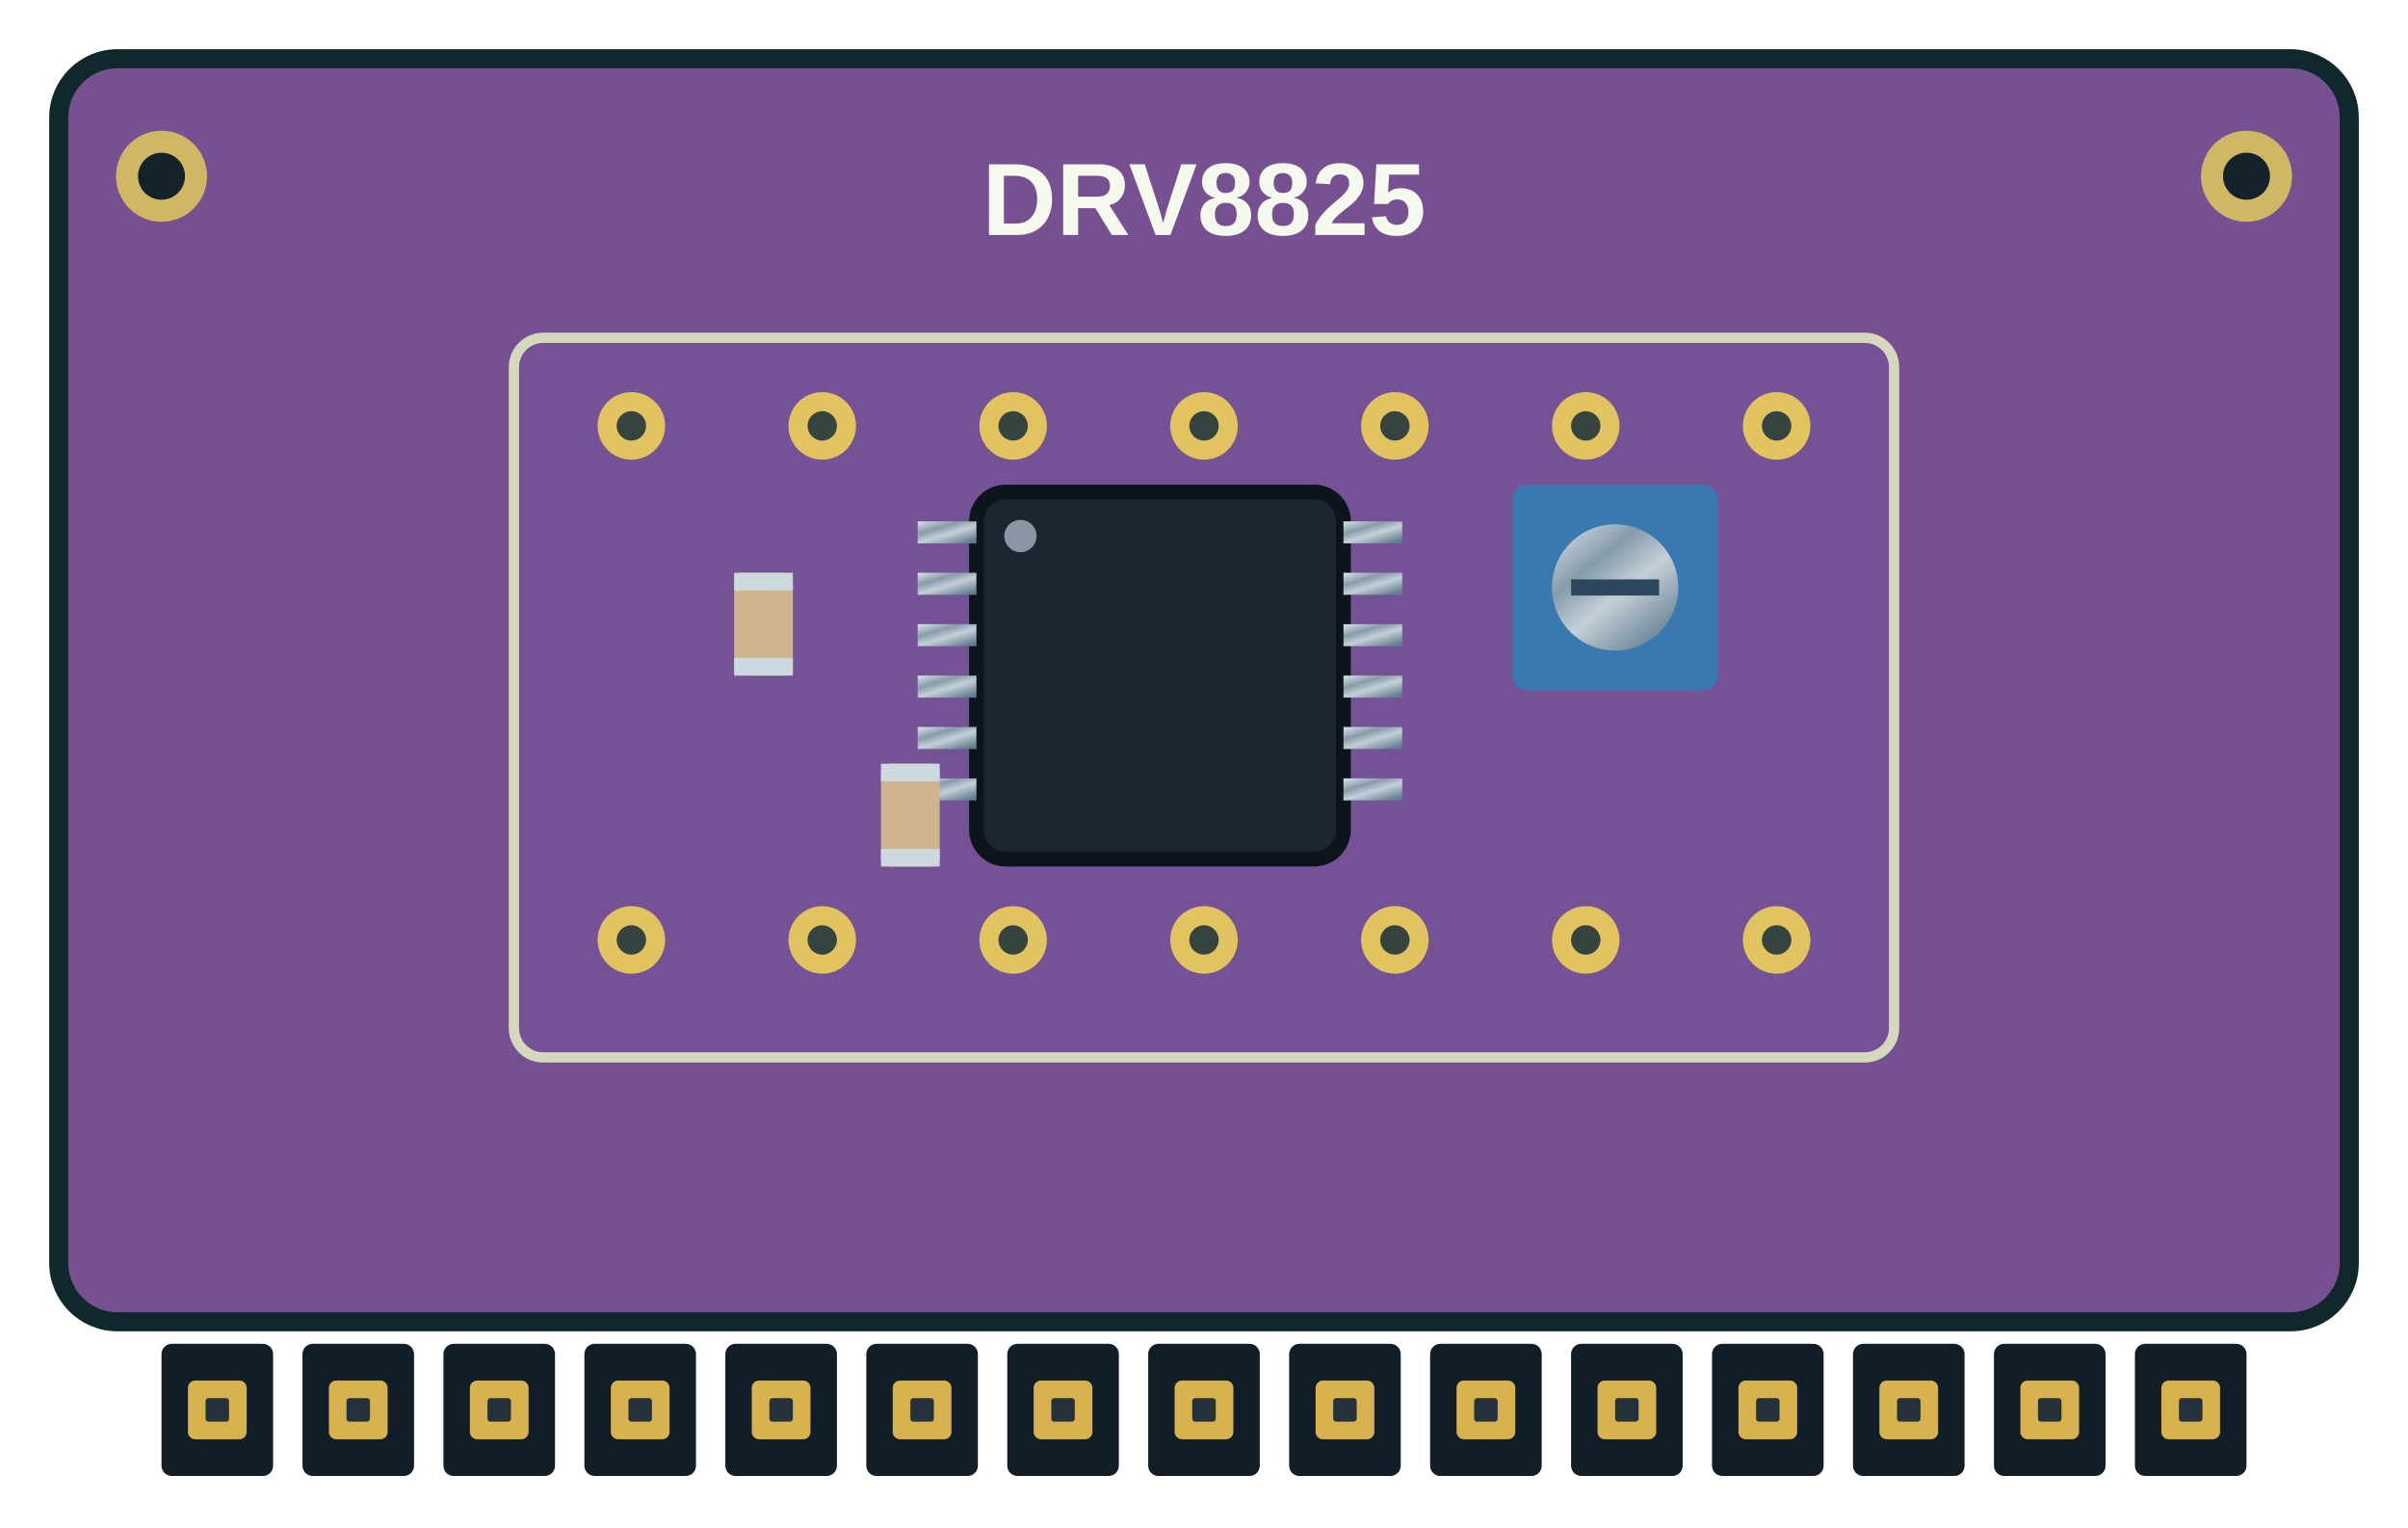
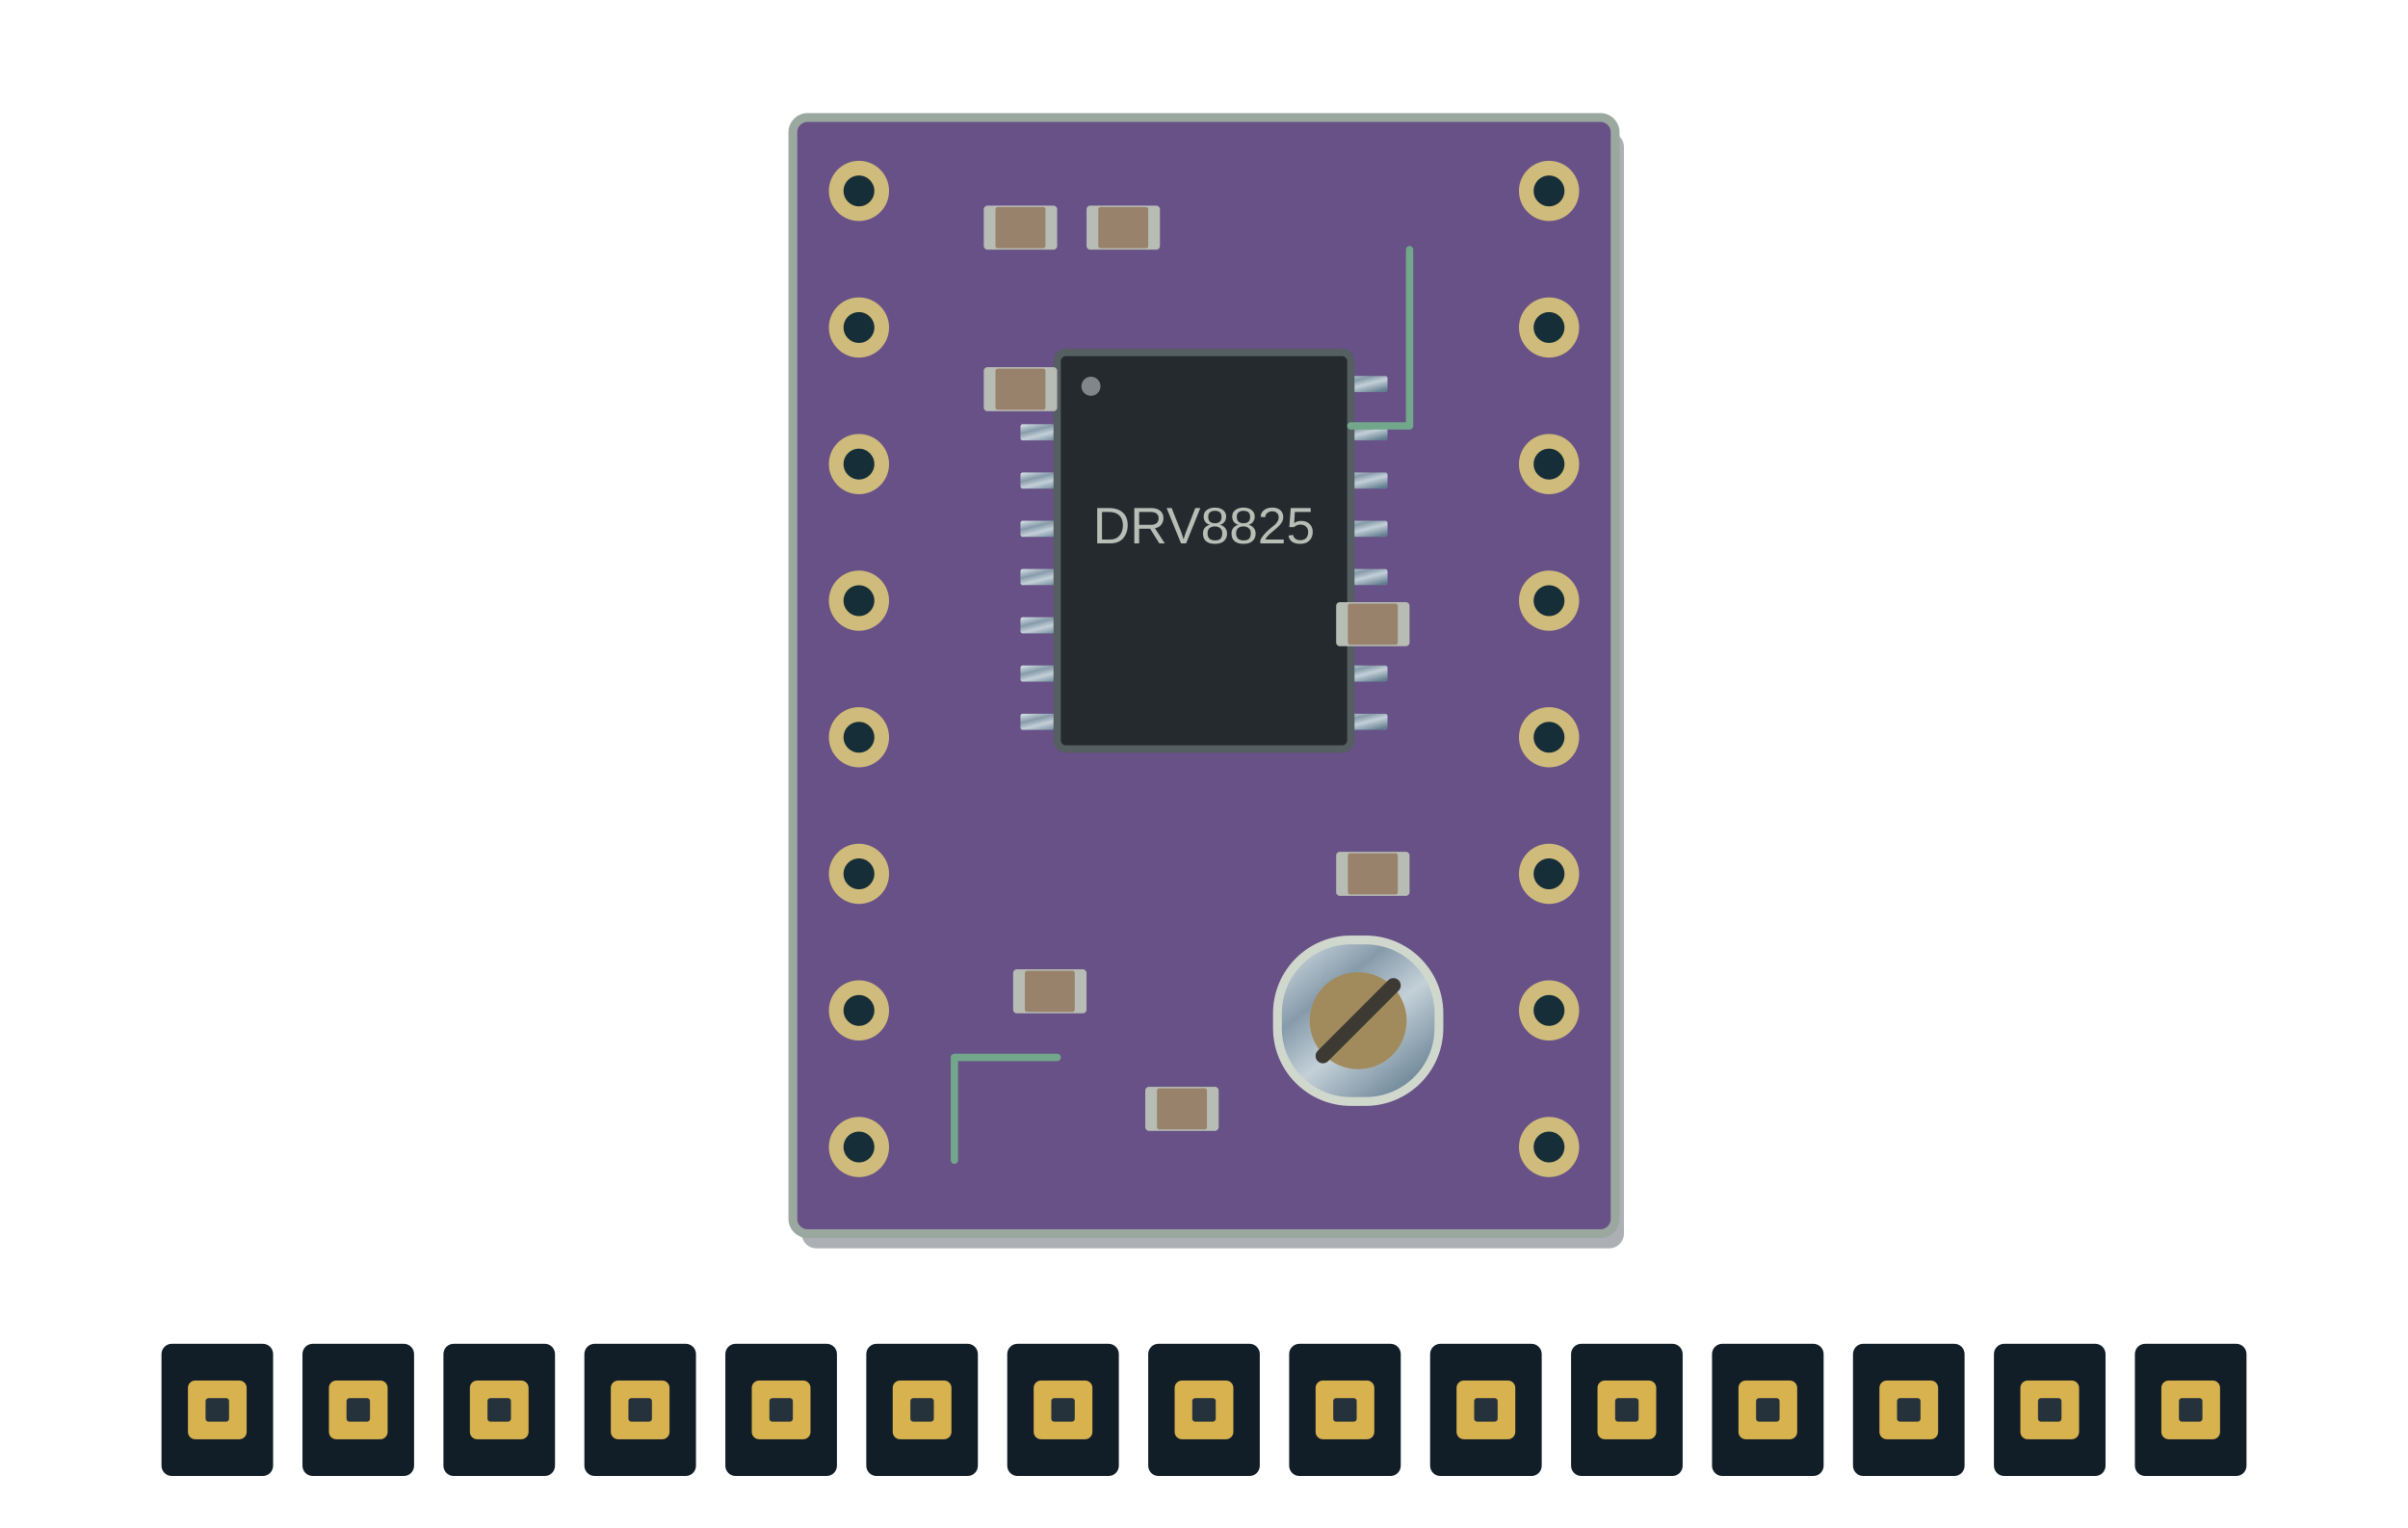
<svg xmlns="http://www.w3.org/2000/svg" width="164" height="104" viewBox="0 0 164 104">
  <defs>
    <linearGradient id="clear-epoxy" x2="1" y2=".2">
      <stop stop-color="#d6e9ec" stop-opacity=".8" />
      <stop offset=".35" stop-color="#eef9fc" stop-opacity=".55" />
      <stop offset=".7" stop-color="#a6c1cb" stop-opacity=".65" />
      <stop offset="1" stop-color="#607c8c" stop-opacity=".9" />
    </linearGradient>
    <linearGradient id="black-plastic" x2="1" y2="0">
      <stop stop-color="#131c23" />
      <stop offset=".4" stop-color="#46515b" />
      <stop offset="1" stop-color="#152029" />
    </linearGradient>
    <linearGradient id="metal" x2=".8" y2="1">
      <stop stop-color="#dce5e9" />
      <stop offset=".35" stop-color="#869baa" />
      <stop offset=".6" stop-color="#c4d0d8" />
      <stop offset="1" stop-color="#637e90" />
    </linearGradient>
    <linearGradient id="cap" x2=".3" y2="1">
      <stop stop-color="#748a99" />
      <stop offset="1" stop-color="#17232e" />
    </linearGradient>
    <linearGradient id="green" x2="0" y2="1">
      <stop stop-color="#28765c" />
      <stop offset="1" stop-color="#164c3b" />
    </linearGradient>
    <radialGradient id="lens" cx=".3" cy=".25">
      <stop stop-color="#f1fcff" />
      <stop offset=".35" stop-color="#b9dfed" stop-opacity=".9" />
      <stop offset="1" stop-color="#688f9d" stop-opacity=".8" />
    </radialGradient>
  </defs>
-   <rect x="4" y="4" width="156" height="86" rx="4" fill="#765091" stroke="#10282b" stroke-width="1.3" />
-   <circle cx="11" cy="12" r="3.1" fill="#d0b763" />
-   <circle cx="11" cy="12" r="1.6" fill="#14232a" />
-   <circle cx="153" cy="12" r="3.1" fill="#d0b763" />
-   <circle cx="153" cy="12" r="1.6" fill="#14232a" />
-   <g>
-     <rect x="35" y="23" width="94" height="49" rx="2" fill="#755295" stroke="#d6d8bd" stroke-width=".7" />
-     <rect x="66.5" y="33.5" width="25" height="25" rx="2" fill="#1b2630" stroke="#0c151c" stroke-width="1" />
-     <rect x="62.5" y="35.5" width="4" height="1.5" rx="0" fill="url(#metal)" />
-     <rect x="91.5" y="35.5" width="4" height="1.5" rx="0" fill="url(#metal)" />
-     <rect x="62.5" y="39" width="4" height="1.5" rx="0" fill="url(#metal)" />
-     <rect x="91.5" y="39" width="4" height="1.5" rx="0" fill="url(#metal)" />
-     <rect x="62.5" y="42.5" width="4" height="1.5" rx="0" fill="url(#metal)" />
-     <rect x="91.5" y="42.5" width="4" height="1.5" rx="0" fill="url(#metal)" />
-     <rect x="62.5" y="46" width="4" height="1.5" rx="0" fill="url(#metal)" />
-     <rect x="91.5" y="46" width="4" height="1.5" rx="0" fill="url(#metal)" />
-     <rect x="62.5" y="49.5" width="4" height="1.5" rx="0" fill="url(#metal)" />
-     <rect x="91.5" y="49.5" width="4" height="1.5" rx="0" fill="url(#metal)" />
-     <rect x="62.5" y="53" width="4" height="1.5" rx="0" fill="url(#metal)" />
-     <rect x="91.5" y="53" width="4" height="1.5" rx="0" fill="url(#metal)" />
-     <circle cx="69.5" cy="36.5" r="1.1" fill="#8996a3" />
-     <rect x="103" y="33" width="14" height="14" rx="1" fill="#3979b0" />
-     <circle cx="110" cy="40" r="4.3" fill="url(#metal)" />
-     <path d="M107 40L113 40" fill="none" stroke="#2d485e" stroke-width="1.1" />
-     <circle cx="43" cy="29" r="2.3" fill="#e1c360" />
-     <circle cx="43" cy="29" r="1" fill="#35443f" />
-     <circle cx="56" cy="29" r="2.3" fill="#e1c360" />
-     <circle cx="56" cy="29" r="1" fill="#35443f" />
-     <circle cx="69" cy="29" r="2.3" fill="#e1c360" />
-     <circle cx="69" cy="29" r="1" fill="#35443f" />
-     <circle cx="82" cy="29" r="2.3" fill="#e1c360" />
-     <circle cx="82" cy="29" r="1" fill="#35443f" />
-     <circle cx="95" cy="29" r="2.3" fill="#e1c360" />
-     <circle cx="95" cy="29" r="1" fill="#35443f" />
-     <circle cx="108" cy="29" r="2.3" fill="#e1c360" />
-     <circle cx="108" cy="29" r="1" fill="#35443f" />
-     <circle cx="121" cy="29" r="2.3" fill="#e1c360" />
-     <circle cx="121" cy="29" r="1" fill="#35443f" />
-     <circle cx="43" cy="64" r="2.3" fill="#e1c360" />
-     <circle cx="43" cy="64" r="1" fill="#35443f" />
-     <circle cx="56" cy="64" r="2.3" fill="#e1c360" />
-     <circle cx="56" cy="64" r="1" fill="#35443f" />
-     <circle cx="69" cy="64" r="2.3" fill="#e1c360" />
-     <circle cx="69" cy="64" r="1" fill="#35443f" />
-     <circle cx="82" cy="64" r="2.3" fill="#e1c360" />
-     <circle cx="82" cy="64" r="1" fill="#35443f" />
-     <circle cx="95" cy="64" r="2.3" fill="#e1c360" />
-     <circle cx="95" cy="64" r="1" fill="#35443f" />
-     <circle cx="108" cy="64" r="2.3" fill="#e1c360" />
-     <circle cx="108" cy="64" r="1" fill="#35443f" />
-     <circle cx="121" cy="64" r="2.3" fill="#e1c360" />
-     <circle cx="121" cy="64" r="1" fill="#35443f" />
-     <rect x="50" y="39" width="4" height="7" rx="0.6" fill="#d0b48d" />
-     <rect x="50" y="39" width="4" height="1.2" rx="0" fill="#ced8df" />
-     <rect x="50" y="44.8" width="4" height="1.2" rx="0" fill="#ced8df" />
-     <rect x="60" y="52" width="4" height="7" rx="0.6" fill="#d0b48d" />
-     <rect x="60" y="52" width="4" height="1.2" rx="0" fill="#ced8df" />
-     <rect x="60" y="57.8" width="4" height="1.2" rx="0" fill="#ced8df" />
+   <g data-photo-body="drv8825" data-photo-body080="drv8825">
+     <rect x="54.6" y="9" width="56" height="76" fill="#101b26" rx="1" opacity=".35" />
+     <rect x="54" y="8" width="56" height="76" fill="#675186" rx="1" stroke="#9aa8a0" stroke-width=".6" />
+     <circle cx="58.5" cy="13" r="2.05" fill="#cfbb7b" />
+     <circle cx="58.5" cy="13" r="1.05" fill="#152e37" />
+     <circle cx="105.5" cy="13" r="2.05" fill="#cfbb7b" />
+     <circle cx="105.5" cy="13" r="1.05" fill="#152e37" />
+     <circle cx="58.5" cy="22.3" r="2.05" fill="#cfbb7b" />
+     <circle cx="58.5" cy="22.3" r="1.05" fill="#152e37" />
+     <circle cx="105.5" cy="22.3" r="2.05" fill="#cfbb7b" />
+     <circle cx="105.5" cy="22.3" r="1.05" fill="#152e37" />
+     <circle cx="58.5" cy="31.6" r="2.05" fill="#cfbb7b" />
+     <circle cx="58.5" cy="31.6" r="1.05" fill="#152e37" />
+     <circle cx="105.5" cy="31.6" r="2.05" fill="#cfbb7b" />
+     <circle cx="105.5" cy="31.6" r="1.05" fill="#152e37" />
+     <circle cx="58.5" cy="40.9" r="2.05" fill="#cfbb7b" />
+     <circle cx="58.5" cy="40.9" r="1.05" fill="#152e37" />
+     <circle cx="105.5" cy="40.9" r="2.05" fill="#cfbb7b" />
+     <circle cx="105.5" cy="40.9" r="1.05" fill="#152e37" />
+     <circle cx="58.5" cy="50.2" r="2.05" fill="#cfbb7b" />
+     <circle cx="58.5" cy="50.2" r="1.05" fill="#152e37" />
+     <circle cx="105.5" cy="50.2" r="2.05" fill="#cfbb7b" />
+     <circle cx="105.5" cy="50.2" r="1.05" fill="#152e37" />
+     <circle cx="58.5" cy="59.5" r="2.05" fill="#cfbb7b" />
+     <circle cx="58.5" cy="59.5" r="1.05" fill="#152e37" />
+     <circle cx="105.5" cy="59.5" r="2.05" fill="#cfbb7b" />
+     <circle cx="105.5" cy="59.5" r="1.05" fill="#152e37" />
+     <circle cx="58.5" cy="68.8" r="2.05" fill="#cfbb7b" />
+     <circle cx="58.5" cy="68.8" r="1.05" fill="#152e37" />
+     <circle cx="105.5" cy="68.8" r="2.05" fill="#cfbb7b" />
+     <circle cx="105.5" cy="68.8" r="1.05" fill="#152e37" />
+     <circle cx="58.5" cy="78.1" r="2.05" fill="#cfbb7b" />
+     <circle cx="58.5" cy="78.1" r="1.05" fill="#152e37" />
+     <circle cx="105.5" cy="78.1" r="2.05" fill="#cfbb7b" />
+     <circle cx="105.5" cy="78.1" r="1.05" fill="#152e37" />
+     <rect x="69.5" y="25.6" width="3.5" height="1.1" fill="url(#metal)" rx="0.15" />
+     <rect x="91" y="25.6" width="3.5" height="1.1" fill="url(#metal)" rx="0.15" />
+     <rect x="69.5" y="28.886" width="3.5" height="1.1" fill="url(#metal)" rx="0.15" />
+     <rect x="91" y="28.886" width="3.5" height="1.1" fill="url(#metal)" rx="0.15" />
+     <rect x="69.5" y="32.171" width="3.5" height="1.1" fill="url(#metal)" rx="0.15" />
+     <rect x="91" y="32.171" width="3.5" height="1.1" fill="url(#metal)" rx="0.15" />
+     <rect x="69.5" y="35.457" width="3.5" height="1.1" fill="url(#metal)" rx="0.15" />
+     <rect x="91" y="35.457" width="3.5" height="1.1" fill="url(#metal)" rx="0.15" />
+     <rect x="69.5" y="38.743" width="3.5" height="1.1" fill="url(#metal)" rx="0.15" />
+     <rect x="91" y="38.743" width="3.5" height="1.1" fill="url(#metal)" rx="0.15" />
+     <rect x="69.5" y="42.029" width="3.5" height="1.1" fill="url(#metal)" rx="0.15" />
+     <rect x="91" y="42.029" width="3.5" height="1.1" fill="url(#metal)" rx="0.15" />
+     <rect x="69.5" y="45.314" width="3.5" height="1.1" fill="url(#metal)" rx="0.15" />
+     <rect x="91" y="45.314" width="3.5" height="1.1" fill="url(#metal)" rx="0.15" />
+     <rect x="69.5" y="48.6" width="3.5" height="1.1" fill="url(#metal)" rx="0.15" />
+     <rect x="91" y="48.6" width="3.5" height="1.1" fill="url(#metal)" rx="0.15" />
+     <rect x="72" y="24" width="20" height="27" fill="#242a2e" rx="0.6" stroke="#555e60" stroke-width=".5" />
+     <circle cx="74.3" cy="26.3" r="0.65" fill="#808789" />
+     <text x="82" y="37" font-family="Arial,sans-serif" font-size="3.5" fill="#b7beb6" text-anchor="middle">DRV8825</text>
+     <rect x="87" y="64" width="11" height="11" fill="url(#metal)" rx="5" stroke="#d0d8cd" stroke-width=".6" />
+     <circle cx="92.5" cy="69.5" r="3.3" fill="#a18a5b" />
+     <path d="M90.1 71.9l4.8 -4.8" fill="none" stroke="#3c3a32" stroke-width="1" stroke-linecap="round" stroke-linejoin="round" />
+     <rect x="67" y="14" width="5" height="3" fill="#b7bcb4" rx="0.25" />
+     <rect x="67.8" y="14.1" width="3.4" height="2.8" fill="#99826b" rx="0.15" />
+     <rect x="74" y="14" width="5" height="3" fill="#b7bcb4" rx="0.25" />
+     <rect x="74.8" y="14.1" width="3.4" height="2.8" fill="#99826b" rx="0.15" />
+     <rect x="67" y="25" width="5" height="3" fill="#b7bcb4" rx="0.25" />
+     <rect x="67.8" y="25.1" width="3.4" height="2.8" fill="#99826b" rx="0.15" />
+     <rect x="91" y="41" width="5" height="3" fill="#b7bcb4" rx="0.25" />
+     <rect x="91.8" y="41.1" width="3.4" height="2.8" fill="#99826b" rx="0.15" />
+     <rect x="69" y="66" width="5" height="3" fill="#b7bcb4" rx="0.25" />
+     <rect x="69.8" y="66.1" width="3.4" height="2.8" fill="#99826b" rx="0.15" />
+     <rect x="91" y="58" width="5" height="3" fill="#b7bcb4" rx="0.25" />
+     <rect x="91.8" y="58.1" width="3.4" height="2.8" fill="#99826b" rx="0.15" />
+     <rect x="78" y="74" width="5" height="3" fill="#b7bcb4" rx="0.25" />
+     <rect x="78.8" y="74.1" width="3.4" height="2.8" fill="#99826b" rx="0.15" />
+     <path d="M65 79v-7h7m24-55v12h-4" fill="none" stroke="#72a78b" stroke-width="0.5" stroke-linecap="round" stroke-linejoin="round" />
  </g>
-   <text x="82" y="16" fill="#f5f9ee" font-family="Arial, sans-serif" font-size="7" text-anchor="middle" font-weight="600">DRV8825</text>
  <g data-pin="VCC" data-x="14.799999999999997" data-y="96">
    <rect x="11" y="91.5" width="7.6" height="9" rx="0.7" fill="#111d27" />
    <rect x="12.8" y="94" width="4" height="4" rx="0.5" fill="#d7b24e" />
    <rect x="14" y="95.2" width="1.6" height="1.6" rx="0.2" fill="#26323b" />
  </g>
  <g data-pin="GND" data-x="24.400000000000006" data-y="96">
    <rect x="20.6" y="91.5" width="7.6" height="9" rx="0.7" fill="#111d27" />
    <rect x="22.4" y="94" width="4" height="4" rx="0.5" fill="#d7b24e" />
    <rect x="23.6" y="95.2" width="1.6" height="1.6" rx="0.2" fill="#26323b" />
  </g>
  <g data-pin="VMOT" data-x="34" data-y="96">
    <rect x="30.2" y="91.5" width="7.6" height="9" rx="0.7" fill="#111d27" />
    <rect x="32" y="94" width="4" height="4" rx="0.5" fill="#d7b24e" />
    <rect x="33.2" y="95.2" width="1.6" height="1.6" rx="0.2" fill="#26323b" />
  </g>
  <g data-pin="STEP" data-x="43.6" data-y="96">
    <rect x="39.8" y="91.5" width="7.6" height="9" rx="0.7" fill="#111d27" />
    <rect x="41.6" y="94" width="4" height="4" rx="0.5" fill="#d7b24e" />
    <rect x="42.8" y="95.2" width="1.6" height="1.6" rx="0.2" fill="#26323b" />
  </g>
  <g data-pin="DIR" data-x="53.2" data-y="96">
    <rect x="49.4" y="91.5" width="7.6" height="9" rx="0.7" fill="#111d27" />
    <rect x="51.2" y="94" width="4" height="4" rx="0.5" fill="#d7b24e" />
    <rect x="52.4" y="95.2" width="1.6" height="1.6" rx="0.2" fill="#26323b" />
  </g>
  <g data-pin="ENABLE" data-x="62.8" data-y="96">
    <rect x="59" y="91.5" width="7.6" height="9" rx="0.7" fill="#111d27" />
    <rect x="60.8" y="94" width="4" height="4" rx="0.5" fill="#d7b24e" />
    <rect x="62" y="95.2" width="1.6" height="1.6" rx="0.2" fill="#26323b" />
  </g>
  <g data-pin="RESET" data-x="72.4" data-y="96">
    <rect x="68.6" y="91.5" width="7.6" height="9" rx="0.7" fill="#111d27" />
    <rect x="70.4" y="94" width="4" height="4" rx="0.5" fill="#d7b24e" />
    <rect x="71.6" y="95.2" width="1.6" height="1.6" rx="0.2" fill="#26323b" />
  </g>
  <g data-pin="SLEEP" data-x="82" data-y="96">
    <rect x="78.2" y="91.5" width="7.6" height="9" rx="0.7" fill="#111d27" />
    <rect x="80" y="94" width="4" height="4" rx="0.5" fill="#d7b24e" />
    <rect x="81.2" y="95.2" width="1.6" height="1.6" rx="0.2" fill="#26323b" />
  </g>
  <g data-pin="MS1" data-x="91.6" data-y="96">
    <rect x="87.8" y="91.5" width="7.6" height="9" rx="0.7" fill="#111d27" />
    <rect x="89.6" y="94" width="4" height="4" rx="0.5" fill="#d7b24e" />
    <rect x="90.8" y="95.2" width="1.6" height="1.6" rx="0.2" fill="#26323b" />
  </g>
  <g data-pin="MS2" data-x="101.2" data-y="96">
    <rect x="97.4" y="91.5" width="7.6" height="9" rx="0.7" fill="#111d27" />
    <rect x="99.2" y="94" width="4" height="4" rx="0.5" fill="#d7b24e" />
    <rect x="100.4" y="95.2" width="1.6" height="1.6" rx="0.2" fill="#26323b" />
  </g>
  <g data-pin="MS3" data-x="110.8" data-y="96">
    <rect x="107" y="91.5" width="7.6" height="9" rx="0.7" fill="#111d27" />
    <rect x="108.8" y="94" width="4" height="4" rx="0.5" fill="#d7b24e" />
    <rect x="110" y="95.2" width="1.6" height="1.6" rx="0.2" fill="#26323b" />
  </g>
  <g data-pin="A1" data-x="120.4" data-y="96">
    <rect x="116.6" y="91.5" width="7.6" height="9" rx="0.7" fill="#111d27" />
    <rect x="118.4" y="94" width="4" height="4" rx="0.5" fill="#d7b24e" />
    <rect x="119.6" y="95.2" width="1.6" height="1.6" rx="0.2" fill="#26323b" />
  </g>
  <g data-pin="A2" data-x="130" data-y="96">
    <rect x="126.2" y="91.5" width="7.6" height="9" rx="0.7" fill="#111d27" />
    <rect x="128" y="94" width="4" height="4" rx="0.5" fill="#d7b24e" />
    <rect x="129.2" y="95.2" width="1.6" height="1.6" rx="0.2" fill="#26323b" />
  </g>
  <g data-pin="B1" data-x="139.6" data-y="96">
    <rect x="135.8" y="91.5" width="7.6" height="9" rx="0.7" fill="#111d27" />
    <rect x="137.6" y="94" width="4" height="4" rx="0.5" fill="#d7b24e" />
    <rect x="138.8" y="95.2" width="1.6" height="1.6" rx="0.2" fill="#26323b" />
  </g>
  <g data-pin="B2" data-x="149.2" data-y="96">
    <rect x="145.4" y="91.5" width="7.6" height="9" rx="0.7" fill="#111d27" />
    <rect x="147.2" y="94" width="4" height="4" rx="0.5" fill="#d7b24e" />
    <rect x="148.4" y="95.2" width="1.6" height="1.6" rx="0.2" fill="#26323b" />
  </g>
</svg>
